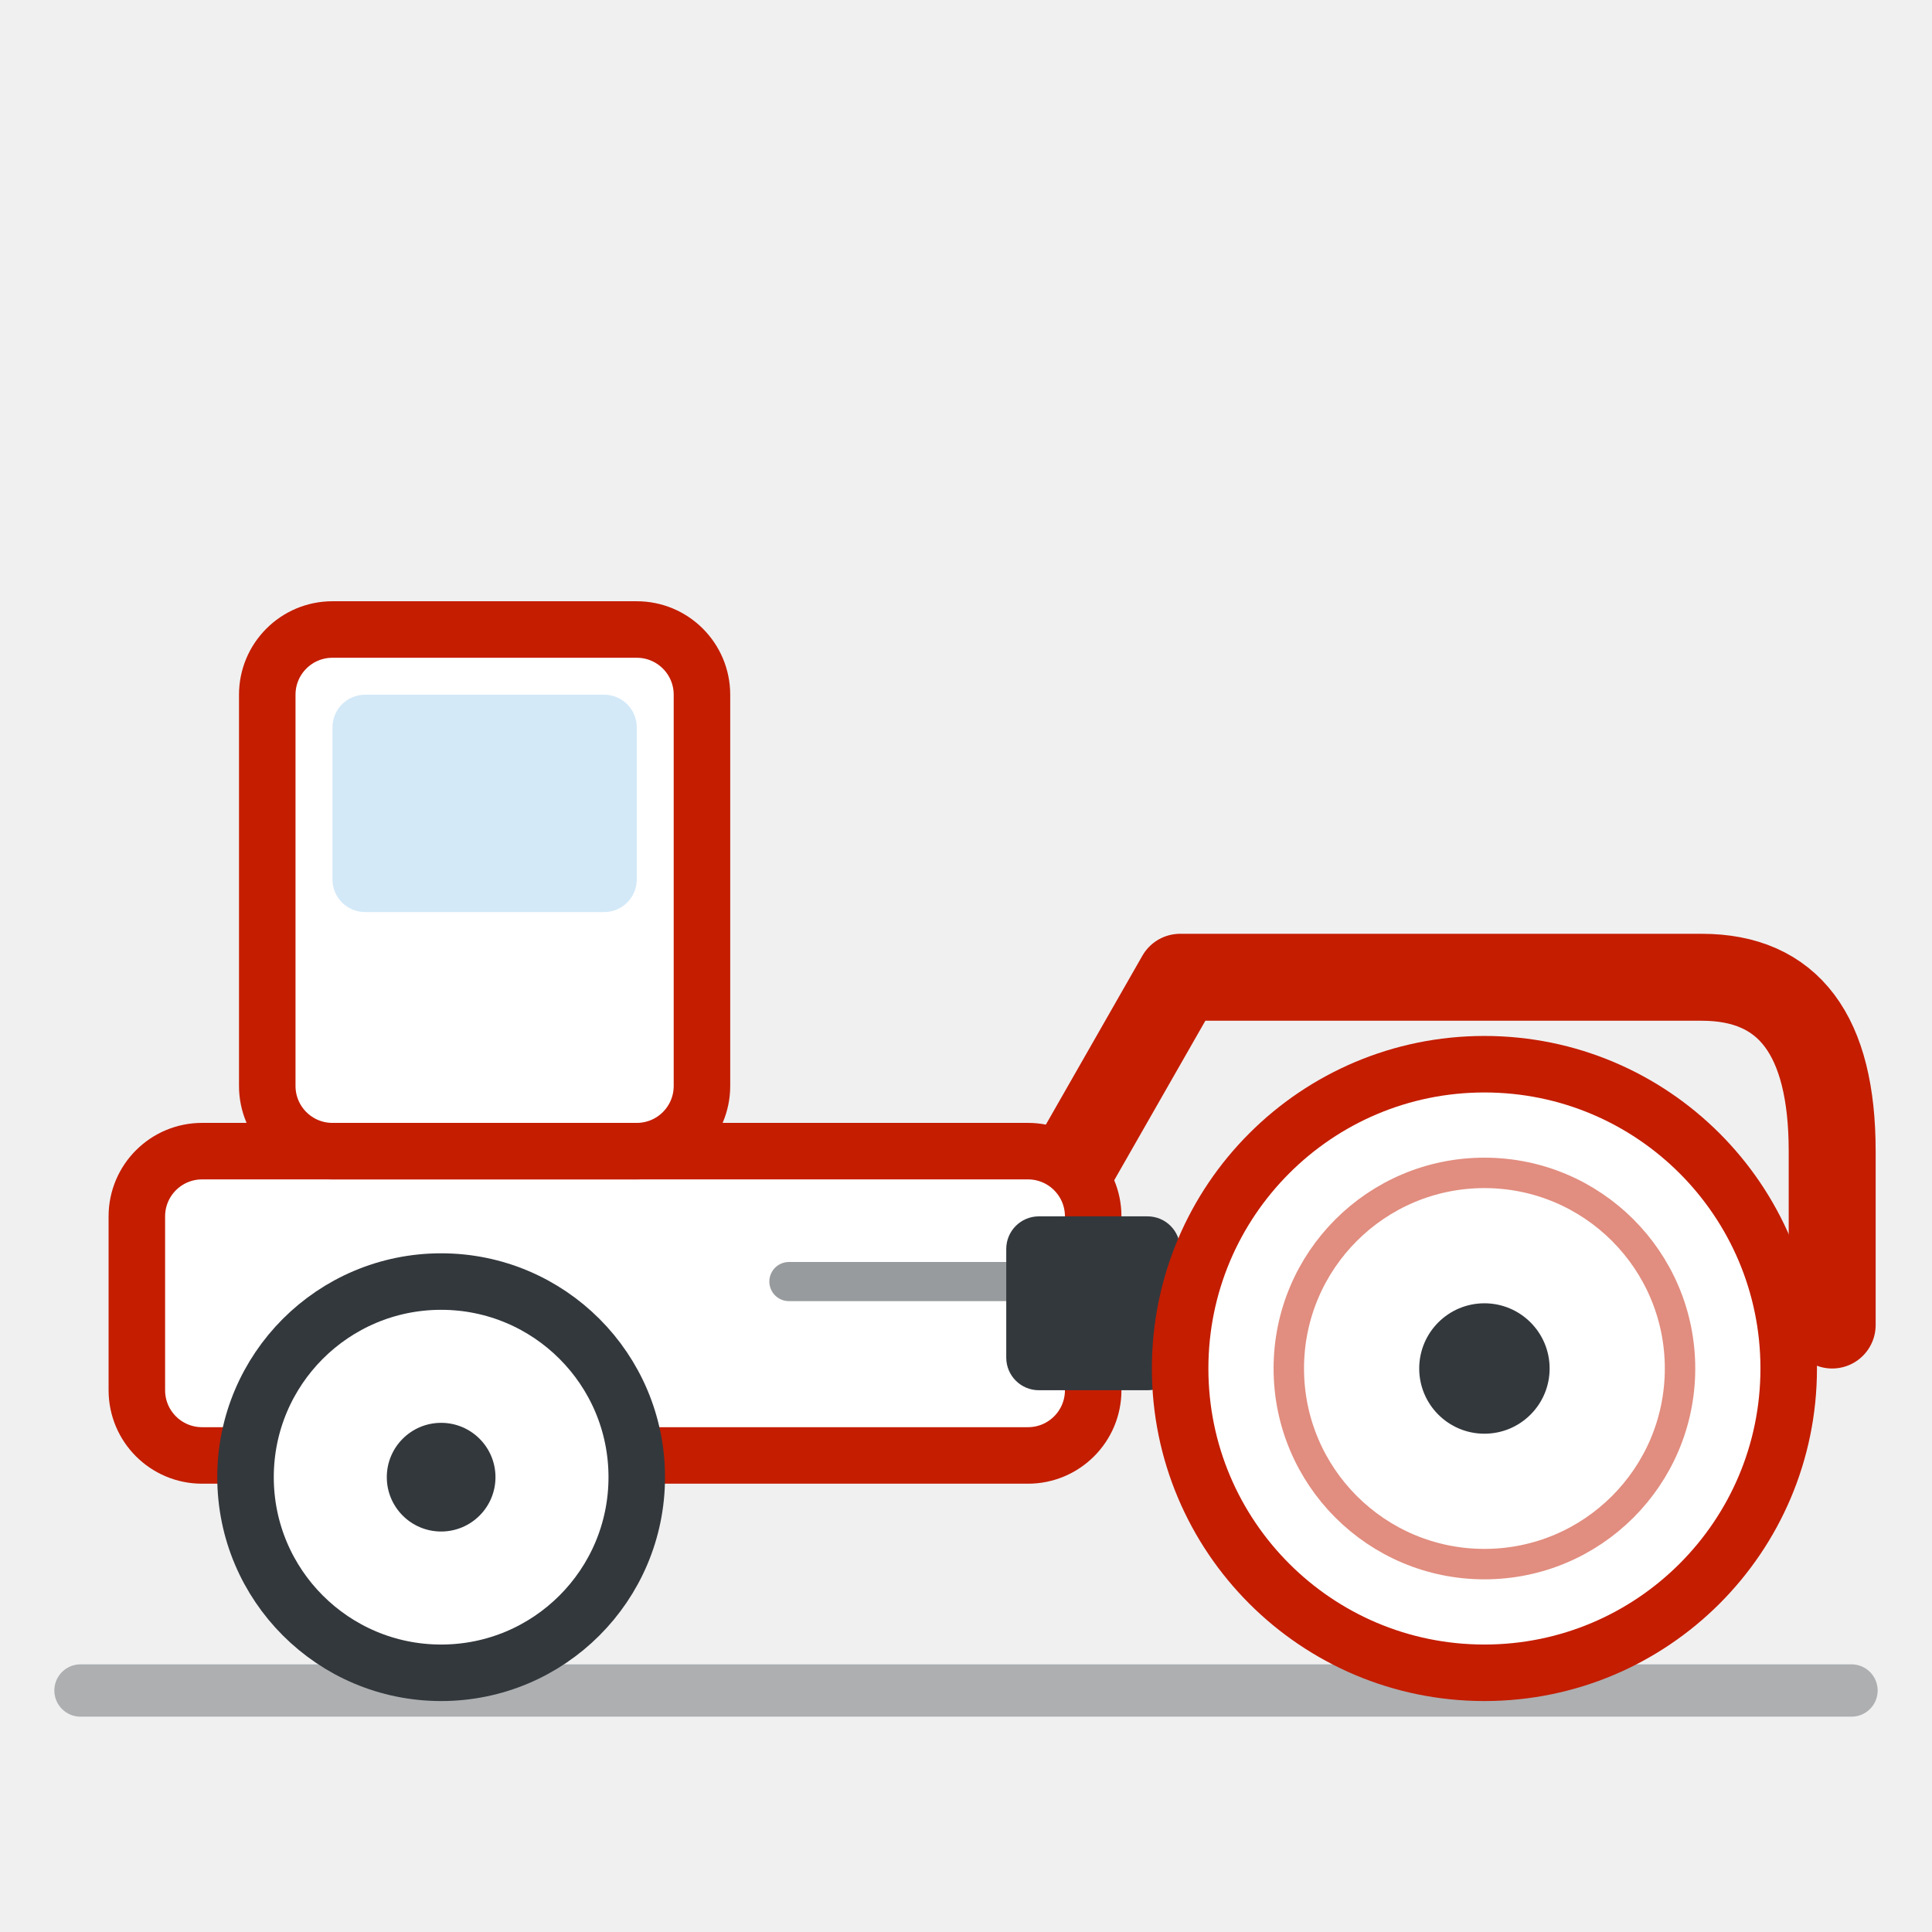
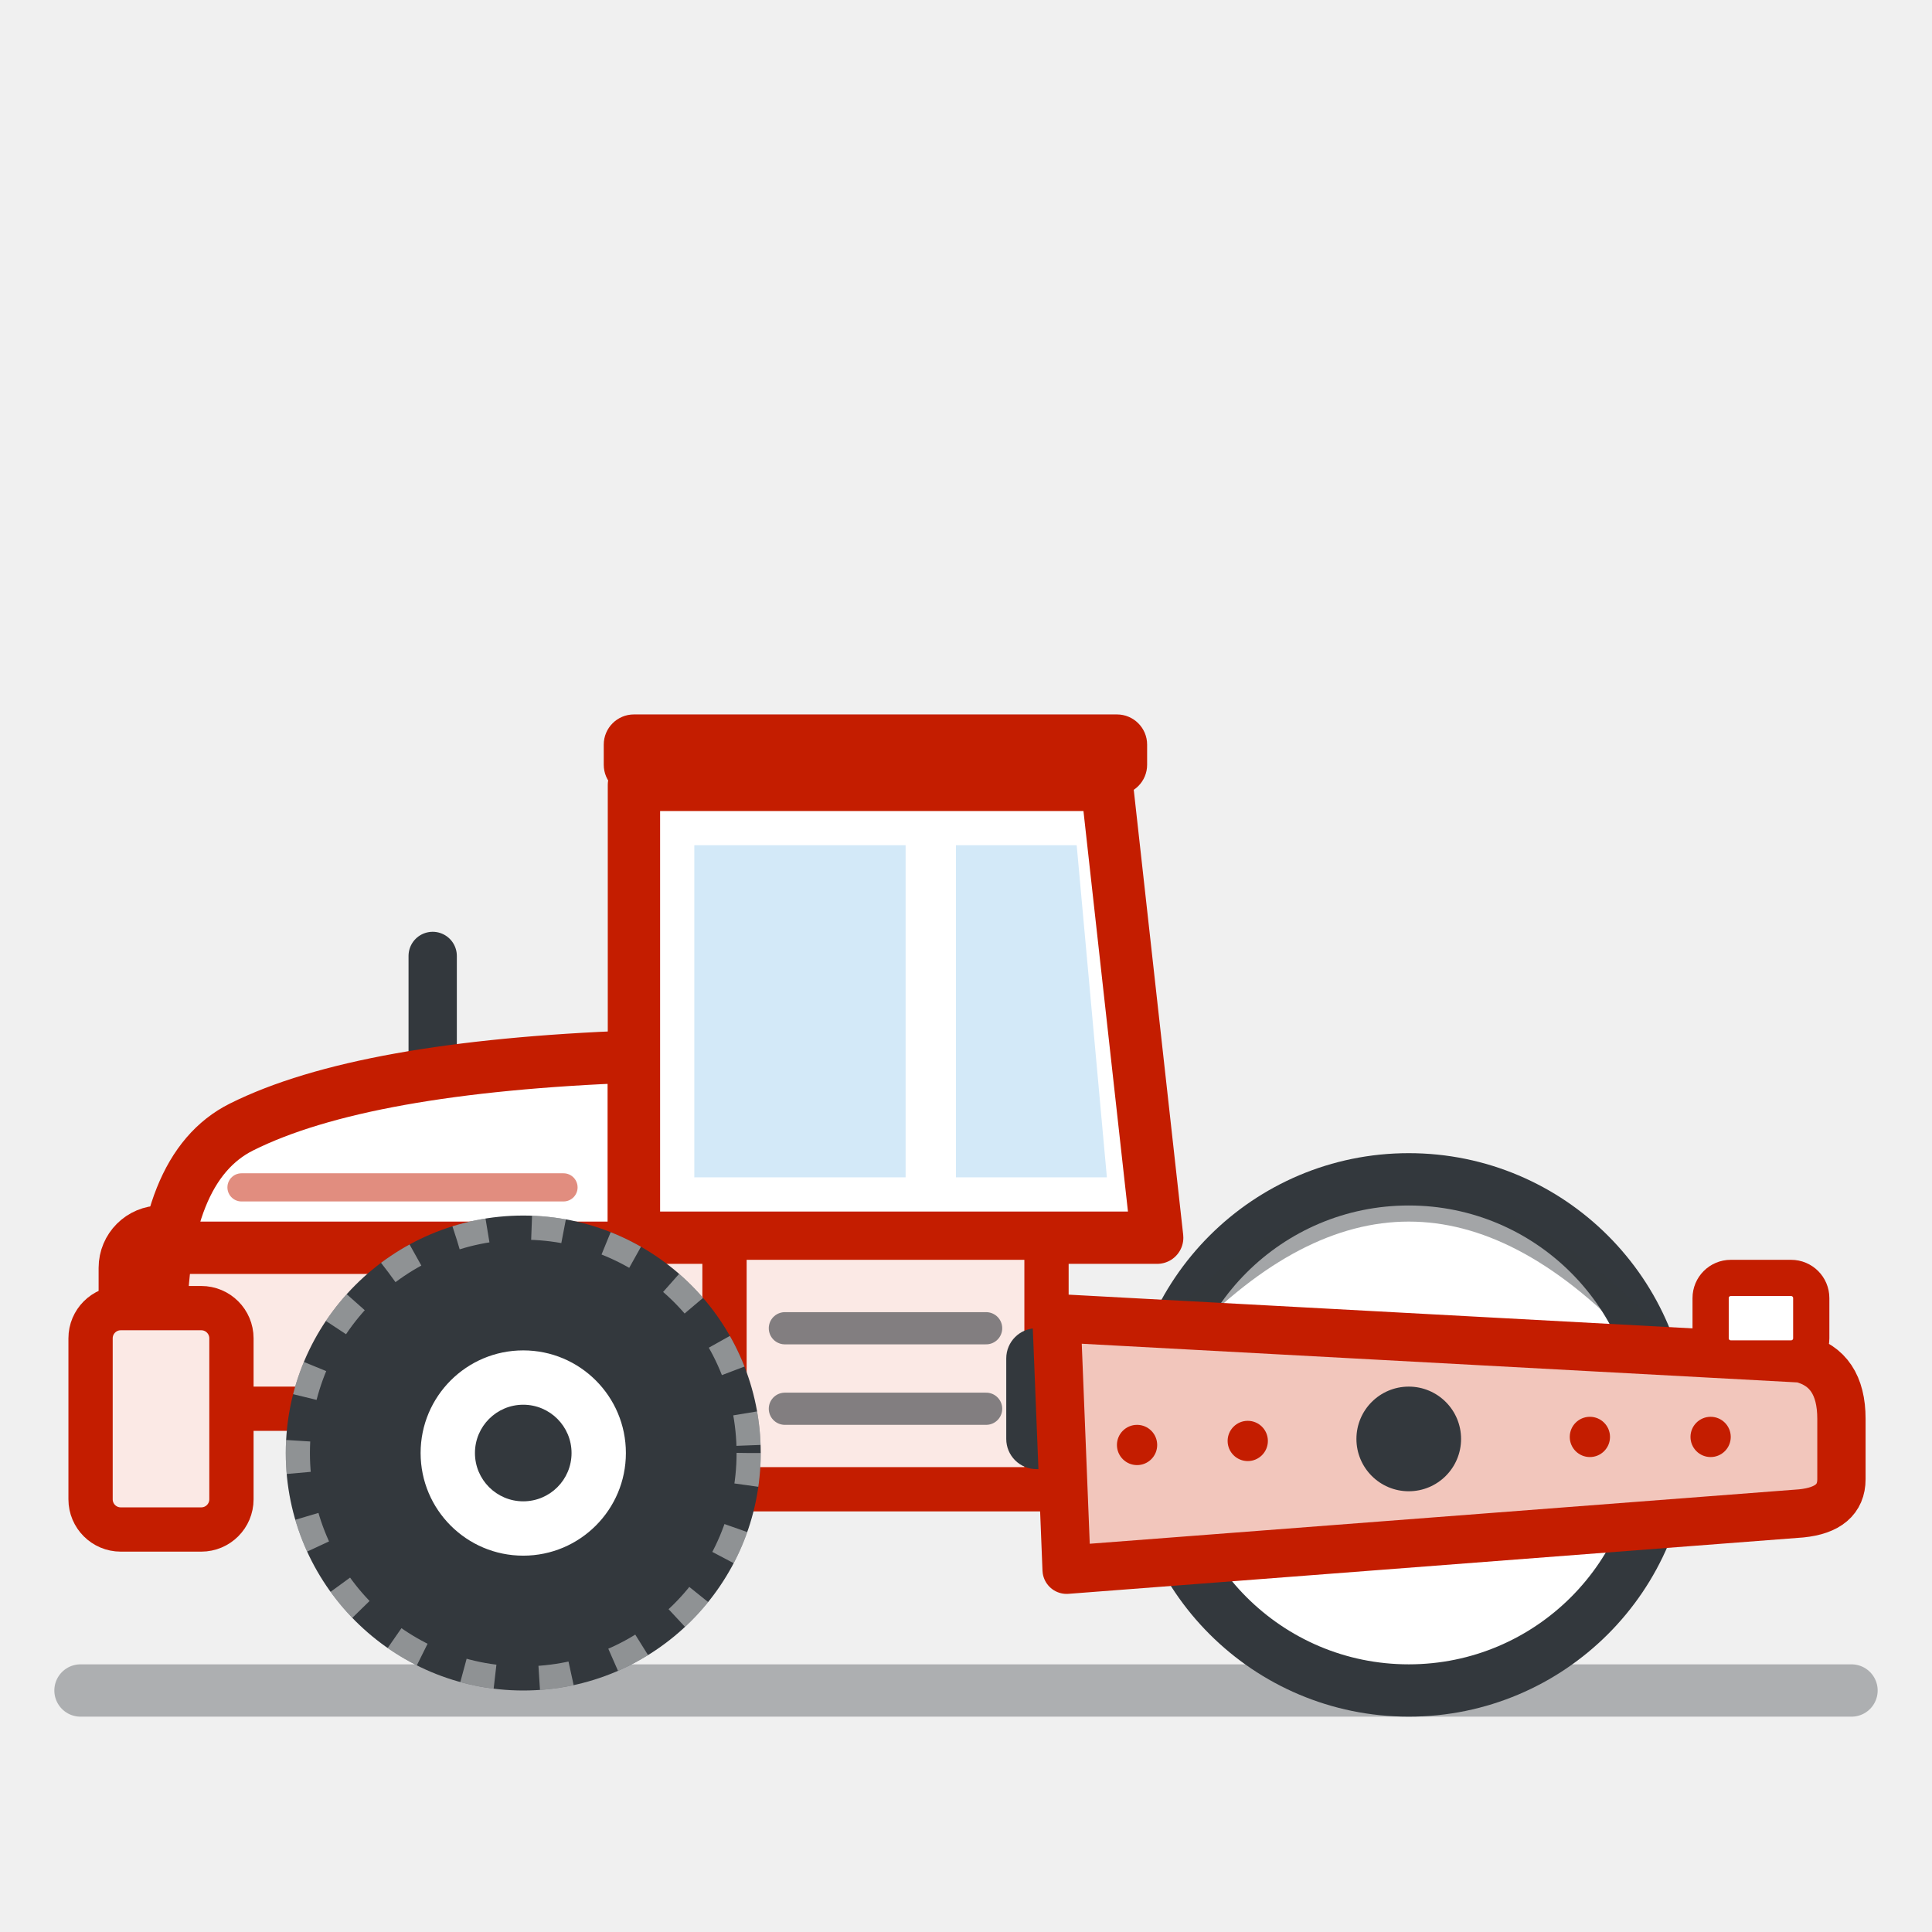
<svg xmlns="http://www.w3.org/2000/svg" viewBox="0 0 96 96" width="96" height="96" fill="none">
  <path d="M4 84 H92" stroke="#33383d" stroke-width="2.6" stroke-opacity=".35" stroke-linecap="round" stroke-linejoin="round" />
-   <g transform="translate(-4 14) scale(1.08)">
-     <path d="M50 46 L58 32 H82 Q88 32 88 40 V48" stroke="#c41d00" stroke-width="4" fill="none" stroke-linecap="round" stroke-linejoin="round" />
-     <rect x="10" y="40" width="44" height="14" rx="3" fill="#fff" stroke="#c41d00" stroke-width="2.6" />
-     <rect x="16" y="16" width="20" height="24" rx="3" fill="#fff" stroke="#c41d00" stroke-width="2.6" />
-     <rect x="19" y="19" width="14" height="10" rx="1.5" fill="#d3e9f8" />
-     <path d="M40 46 H50" stroke="#33383d" stroke-width="1.8" stroke-opacity=".5" stroke-linecap="round" stroke-linejoin="round" />
-     <rect x="50" y="43" width="8" height="8" rx="1.5" fill="#33383d" />
-     <circle cx="24" cy="55" r="9" fill="#fff" stroke="#33383d" stroke-width="2.6" />
-     <circle cx="24" cy="55" r="2.5" fill="#33383d" />
-     <circle cx="72" cy="50" r="14" fill="#fff" stroke="#c41d00" stroke-width="2.6" />
-     <circle cx="72" cy="50" r="9" stroke="#c41d00" stroke-width="1.4" stroke-opacity=".5" />
-     <circle cx="72" cy="50" r="3" fill="#33383d" />
-   </g>
+   <path d="M21.5 53 V47.5" stroke="#33383d" stroke-width="2.4" stroke-linecap="round" stroke-linejoin="round" />
+   <rect x="6" y="61" width="36" height="9" rx="2" fill="#fbe9e5" stroke="#c41d00" stroke-width="2.2" />
+   <path d="M8 66 Q8 58 12 56 Q18 53 31.5 52.5 V62 H8 Z" fill="#fff" stroke="#c41d00" stroke-width="2.6" stroke-linecap="round" stroke-linejoin="round" />
+   <path d="M12 59 H28" stroke="#c41d00" stroke-width="1.4" stroke-opacity=".5" stroke-linecap="round" stroke-linejoin="round" />
+   <rect x="4.5" y="65" width="7" height="11" rx="1.5" fill="#fbe9e5" stroke="#c41d00" stroke-width="2.2" />
+   <path d="M31.5 61.5 V39 H55 L57.5 61.5 Z" fill="#fff" stroke="#c41d00" stroke-width="2.6" stroke-linecap="round" stroke-linejoin="round" />
+   <rect x="30" y="35.5" width="27" height="4" rx="1.5" fill="#c41d00" />
+   <path d="M34.5 42 H45 V58.5 H34.5 Z M47.5 42 H53.5 L55 58.5 H47.5 Z" fill="#d3e9f8" />
+   <path d="M36 61.5 H52 V74 H36 Z" fill="#fbe9e5" stroke="#c41d00" stroke-width="2.2" stroke-linecap="round" stroke-linejoin="round" />
+   <path d="M39 66 H49 M39 70 H49" stroke="#33383d" stroke-width="1.6" stroke-opacity=".6" stroke-linecap="round" stroke-linejoin="round" />
+   <rect x="50" y="66" width="8" height="7" rx="1.5" fill="#33383d" />
+   <circle cx="70" cy="71.3" r="12.7" fill="#fff" stroke="#33383d" stroke-width="2.6" />
+   <path d="M58.5 66 Q70 54 81.5 66" stroke="#33383d" stroke-width="1.4" stroke-opacity=".45" fill="none" stroke-linecap="round" stroke-linejoin="round" />
+   <path d="M52.5 65.5 L89.5 67.5 Q91.5 68 91.5 70.5 V73.5 Q91.5 75 89.5 75.2 L53 78 Z" fill="#f2c6bc" stroke="#c41d00" stroke-width="2.4" stroke-linecap="round" stroke-linejoin="round" />
+   <circle cx="56.5" cy="71.8" r="1" fill="#c41d00" />
+   <circle cx="62" cy="71.6" r="1" fill="#c41d00" />
+   <circle cx="79" cy="71.4" r="1" fill="#c41d00" />
+   <circle cx="85" cy="71.4" r="1" fill="#c41d00" />
+   <circle cx="70" cy="71.5" r="2.6" fill="#33383d" />
+   <rect x="85" y="63.5" width="5" height="4" rx="1" fill="#fff" stroke="#c41d00" stroke-width="1.8" />
+   <circle cx="26" cy="72.2" r="11.8" fill="#33383d" />
+   <circle cx="26" cy="72.2" r="11.2" stroke="#fff" stroke-width="1.2" stroke-dasharray="1.6 2.2" stroke-opacity=".45" />
+   <circle cx="26" cy="72.2" r="5.9" fill="#fff" stroke="#33383d" stroke-width="1.6" />
+   <circle cx="26" cy="72.2" r="2.4" fill="#33383d" />
</svg>
